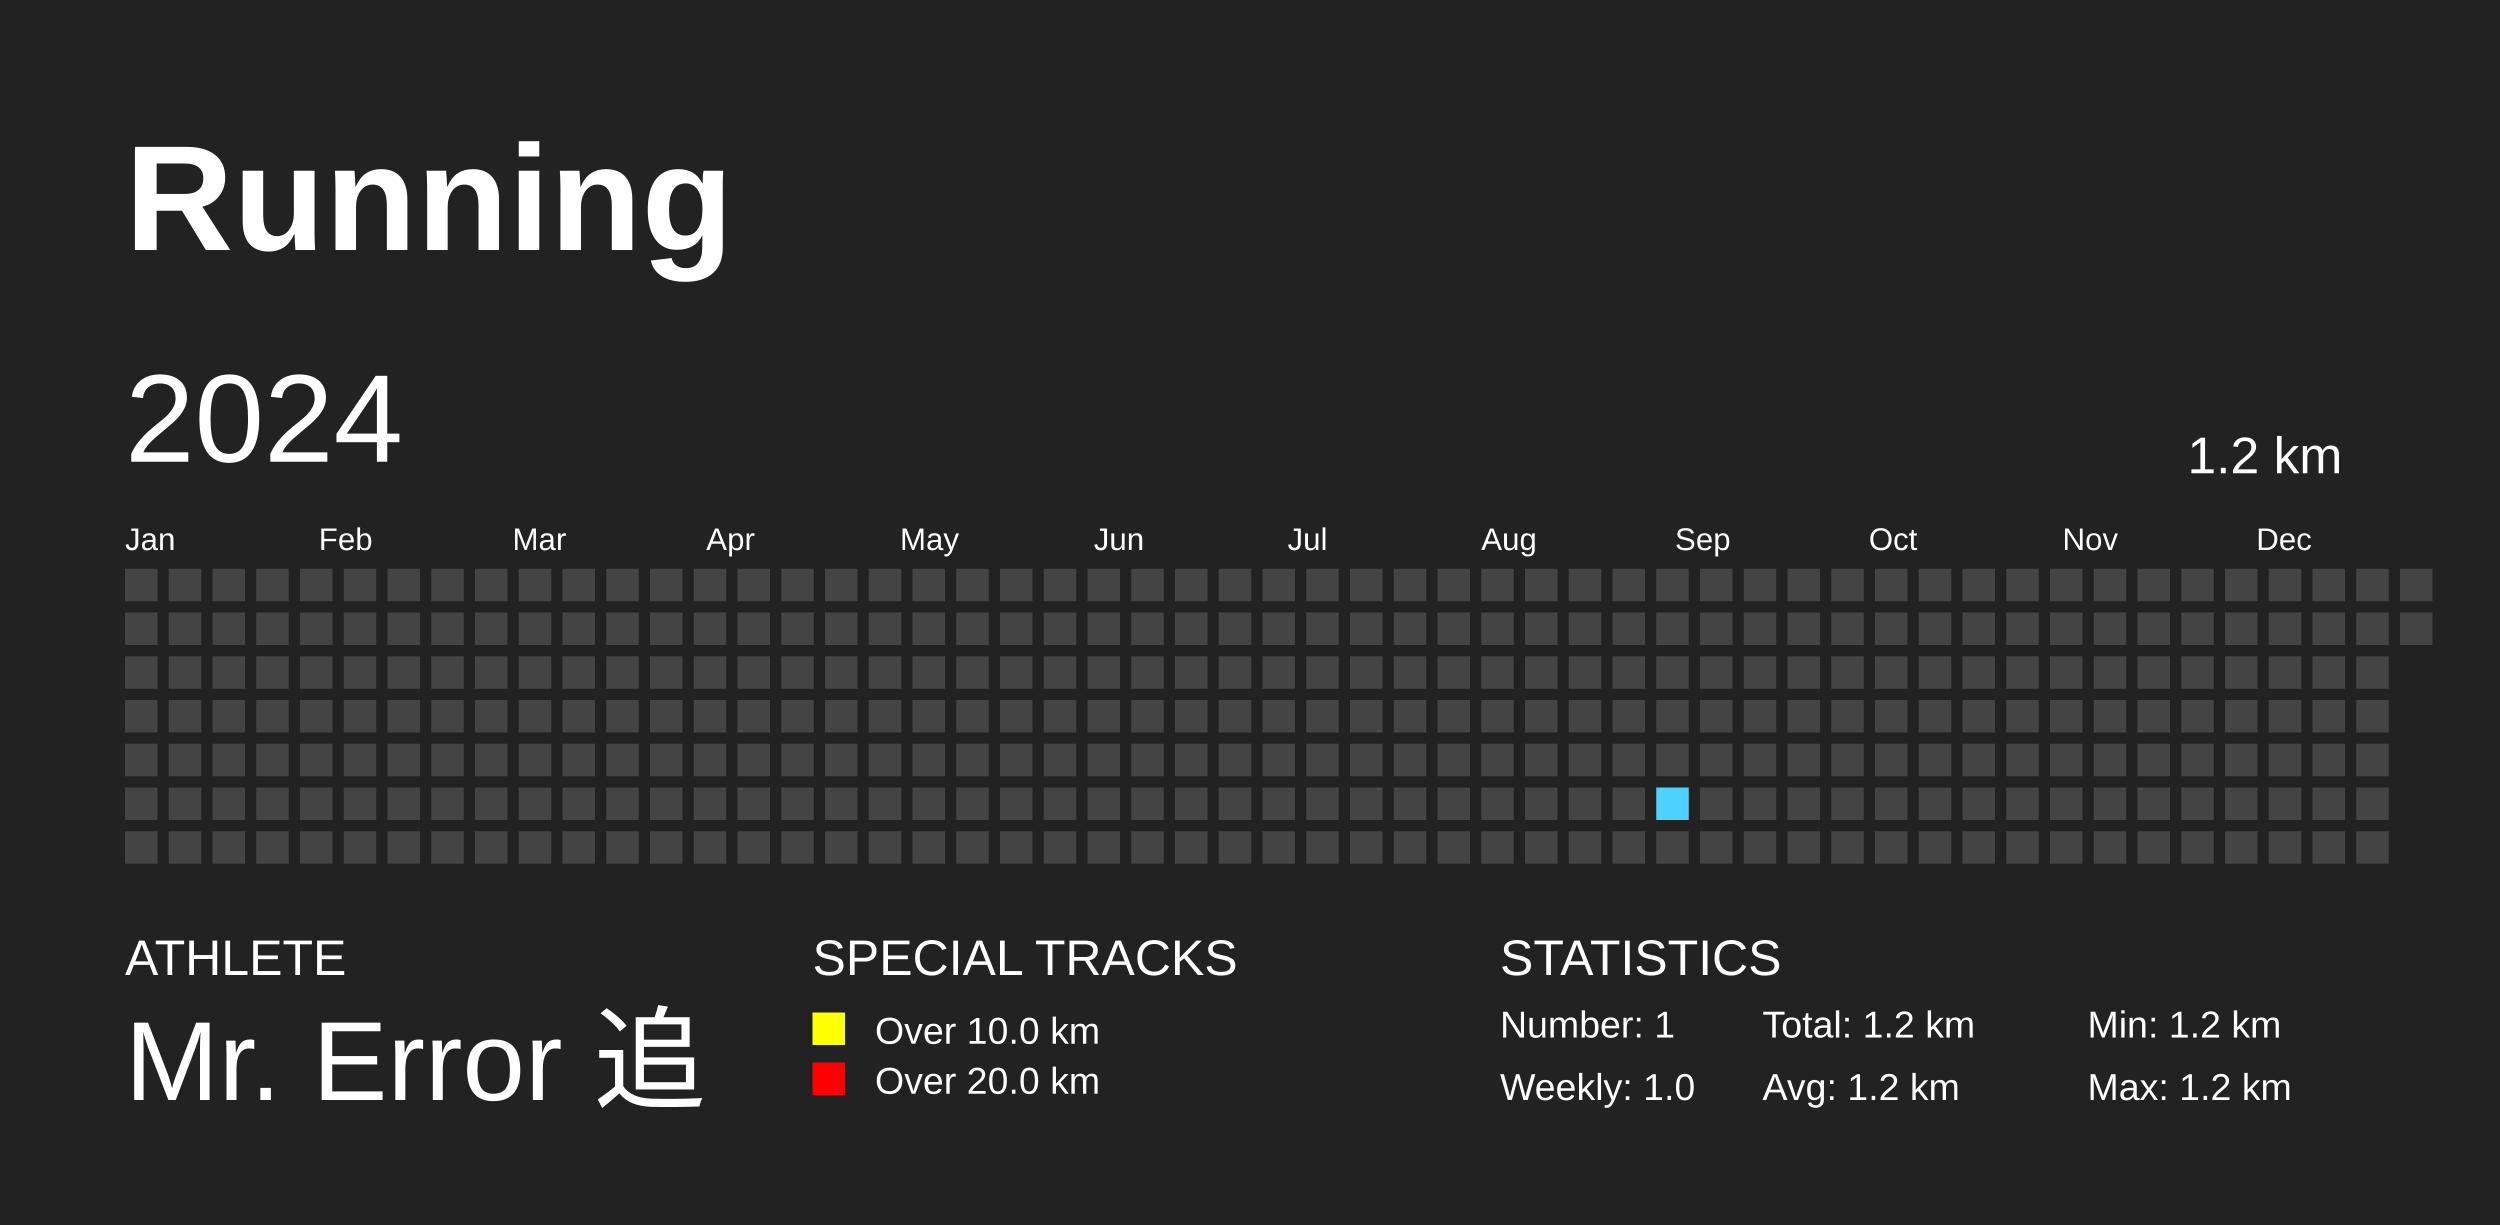
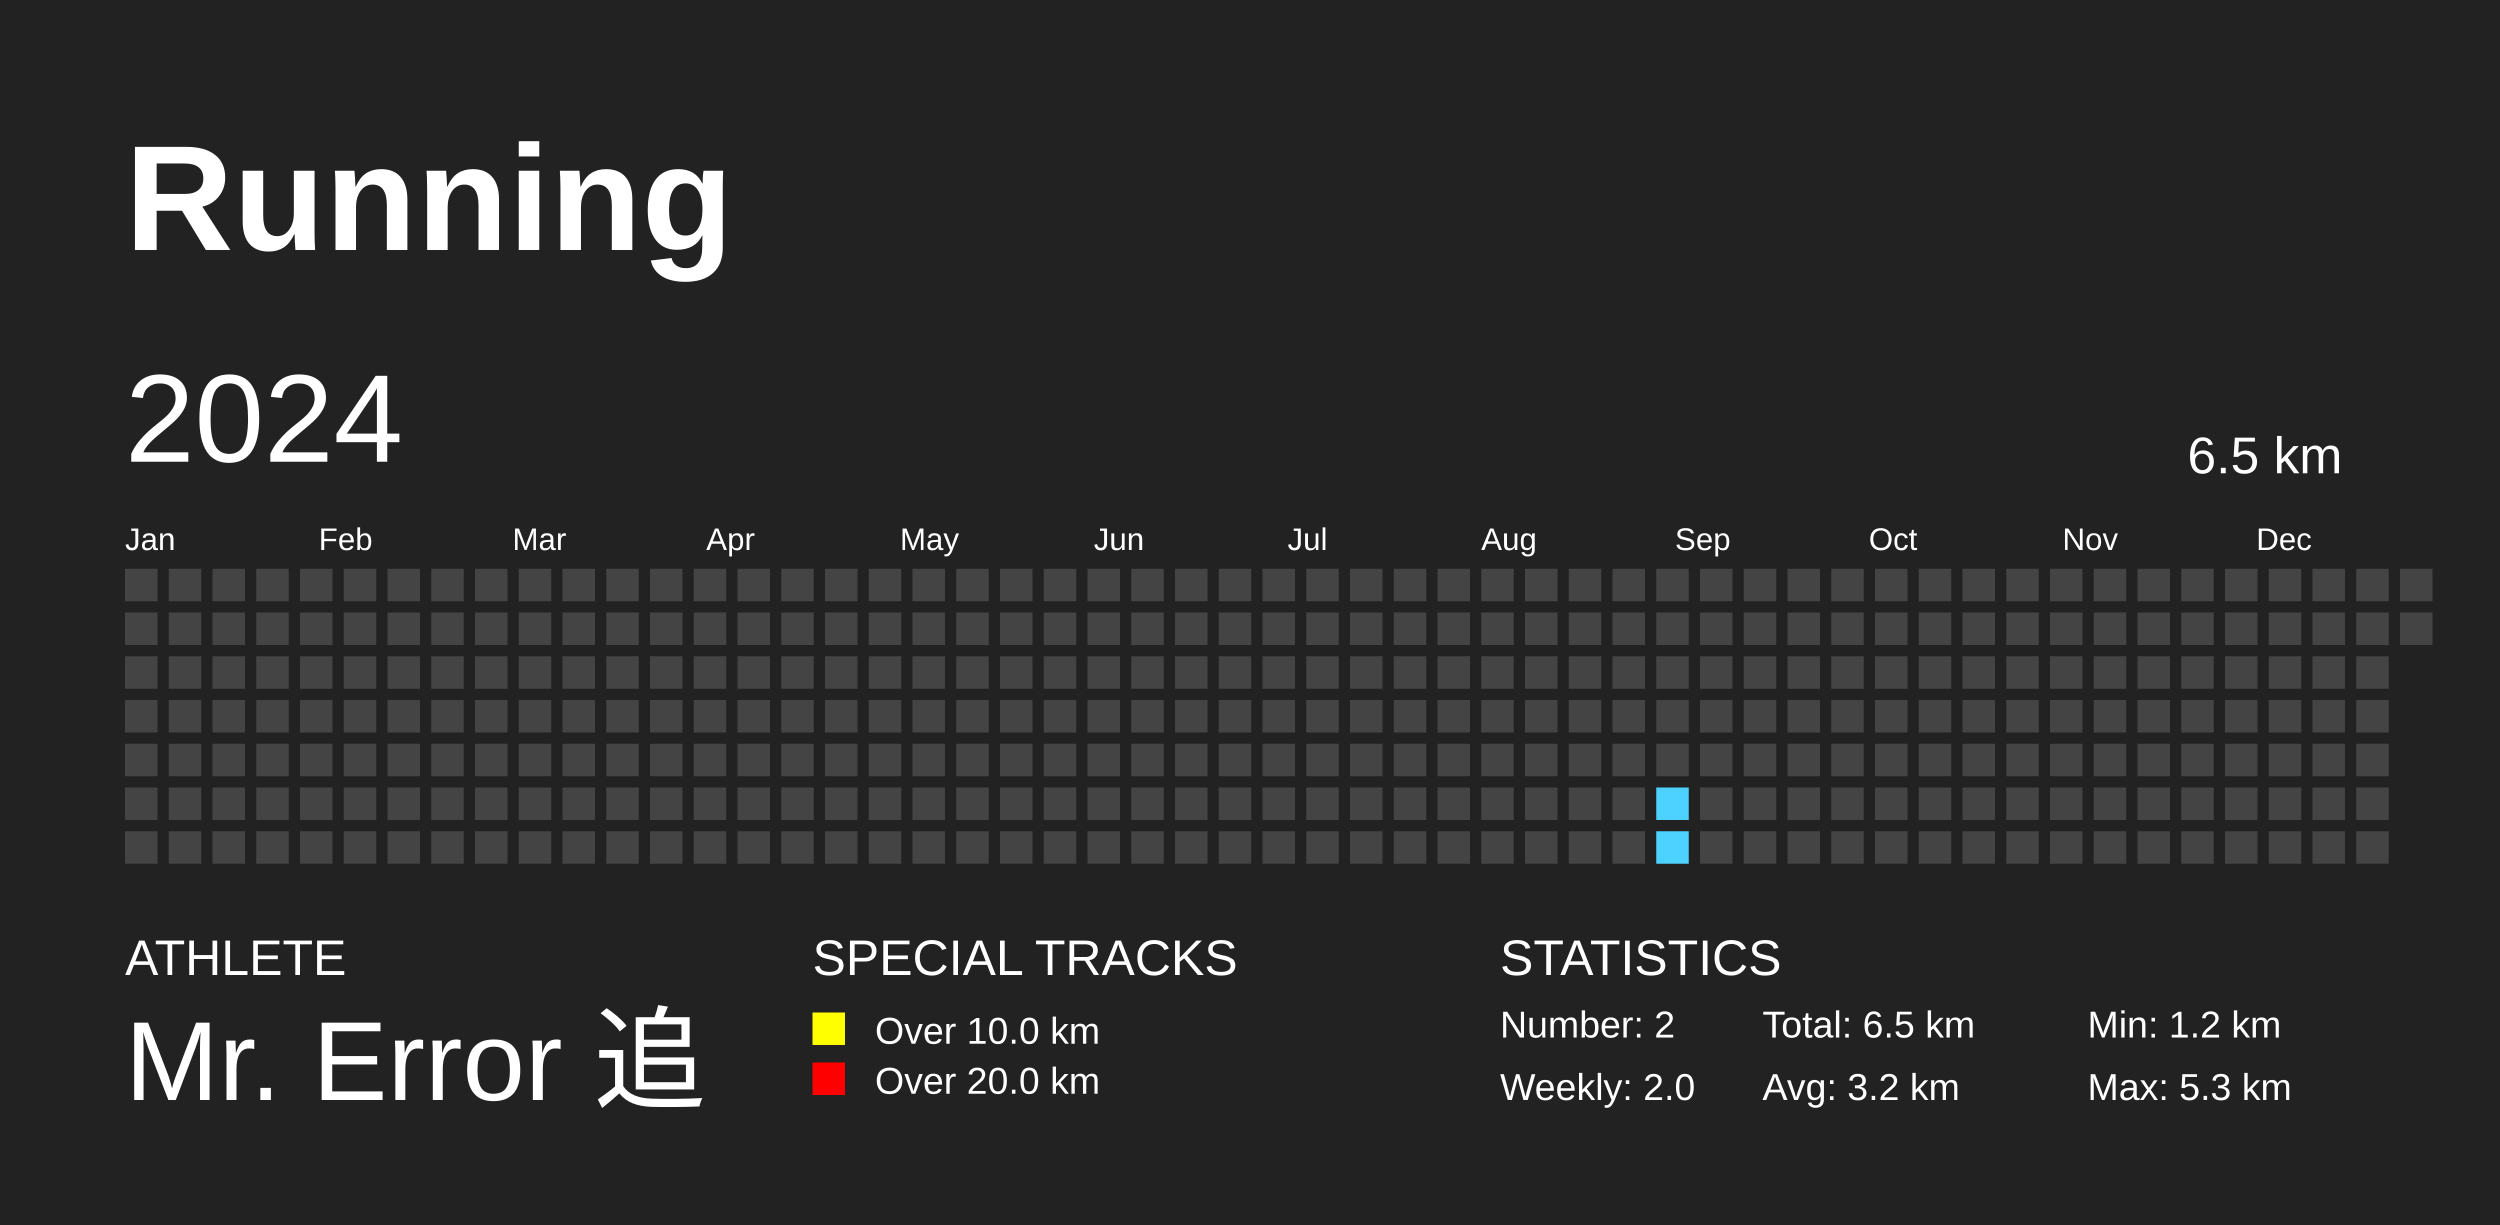
<svg xmlns="http://www.w3.org/2000/svg" baseProfile="full" height="98mm" version="1.1" viewBox="0,0,200,98" width="200mm">
  <defs />
  <rect fill="#222222" height="98" width="200" x="0" y="0" />
  <text fill="#FFFFFF" style="font-size:12px; font-family:Arial; font-weight:bold;" x="10" y="20">Running</text>
  <text fill="#FFFFFF" style="font-size:4px; font-family:Arial" x="10" y="78">ATHLETE</text>
  <text fill="#FFFFFF" style="font-size:9px; font-family:Arial" x="10" y="88">Mr. Error 追</text>
  <text fill="#FFFFFF" style="font-size:4px; font-family:Arial" x="65" y="78">SPECIAL TRACKS</text>
  <rect fill="yellow" height="2.6" width="2.6" x="65" y="81" />
  <text fill="#FFFFFF" style="font-size:3px; font-family:Arial" x="70" y="83.5">Over 10.0 km</text>
  <rect fill="red" height="2.6" width="2.6" x="65" y="85" />
  <text fill="#FFFFFF" style="font-size:3px; font-family:Arial" x="70" y="87.5">Over 20.0 km</text>
  <text fill="#FFFFFF" style="font-size:4px; font-family:Arial" x="120" y="78">STATISTICS</text>
-   <text fill="#FFFFFF" style="font-size:3px; font-family:Arial" x="120" y="83">Number: 1</text>
-   <text fill="#FFFFFF" style="font-size:3px; font-family:Arial" x="120" y="88">Weekly: 1.0</text>
-   <text fill="#FFFFFF" style="font-size:3px; font-family:Arial" x="141" y="83">Total: 1.2 km</text>
-   <text fill="#FFFFFF" style="font-size:3px; font-family:Arial" x="141" y="88">Avg: 1.2 km</text>
+   <text fill="#FFFFFF" style="font-size:3px; font-family:Arial" x="120" y="83">Number: 2</text>
+   <text fill="#FFFFFF" style="font-size:3px; font-family:Arial" x="120" y="88">Weekly: 2.0</text>
+   <text fill="#FFFFFF" style="font-size:3px; font-family:Arial" x="141" y="83">Total: 6.5 km</text>
+   <text fill="#FFFFFF" style="font-size:3px; font-family:Arial" x="141" y="88">Avg: 3.2 km</text>
  <text fill="#FFFFFF" style="font-size:3px; font-family:Arial" x="167" y="83">Min: 1.2 km</text>
-   <text fill="#FFFFFF" style="font-size:3px; font-family:Arial" x="167" y="88">Max: 1.2 km</text>
+   <text fill="#FFFFFF" style="font-size:3px; font-family:Arial" x="167" y="88">Max: 5.3 km</text>
  <text dominant-baseline="hanging" fill="#FFFFFF" style="font-size:10.0px; font-family:Arial;" x="10" y="30">2024</text>
-   <text dominant-baseline="hanging" fill="#FFFFFF" style="font-size:4.125px; font-family:Arial;" x="175" y="35">1.2 km</text>
+   <text dominant-baseline="hanging" fill="#FFFFFF" style="font-size:4.125px; font-family:Arial;" x="175" y="35">6.5 km</text>
  <text fill="#FFFFFF" style="font-size:2.5px; font-family:Arial" x="10.0" y="44">Jan</text>
  <text fill="#FFFFFF" style="font-size:2.5px; font-family:Arial" x="25.5" y="44">Feb</text>
  <text fill="#FFFFFF" style="font-size:2.5px; font-family:Arial" x="41.0" y="44">Mar</text>
  <text fill="#FFFFFF" style="font-size:2.5px; font-family:Arial" x="56.5" y="44">Apr</text>
  <text fill="#FFFFFF" style="font-size:2.5px; font-family:Arial" x="72.0" y="44">May</text>
  <text fill="#FFFFFF" style="font-size:2.5px; font-family:Arial" x="87.5" y="44">Jun</text>
  <text fill="#FFFFFF" style="font-size:2.5px; font-family:Arial" x="103.0" y="44">Jul</text>
  <text fill="#FFFFFF" style="font-size:2.5px; font-family:Arial" x="118.5" y="44">Aug</text>
  <text fill="#FFFFFF" style="font-size:2.5px; font-family:Arial" x="134.0" y="44">Sep</text>
  <text fill="#FFFFFF" style="font-size:2.5px; font-family:Arial" x="149.5" y="44">Oct</text>
  <text fill="#FFFFFF" style="font-size:2.5px; font-family:Arial" x="165.0" y="44">Nov</text>
  <text fill="#FFFFFF" style="font-size:2.5px; font-family:Arial" x="180.5" y="44">Dec</text>
  <rect fill="#444444" height="2.6" width="2.6" x="10.0" y="45.5" />
  <rect fill="#444444" height="2.6" width="2.6" x="10.0" y="49.0" />
  <rect fill="#444444" height="2.6" width="2.6" x="10.0" y="52.5" />
  <rect fill="#444444" height="2.6" width="2.6" x="10.0" y="56.0" />
  <rect fill="#444444" height="2.6" width="2.6" x="10.0" y="59.5" />
  <rect fill="#444444" height="2.6" width="2.6" x="10.0" y="63.0" />
  <rect fill="#444444" height="2.6" width="2.6" x="10.0" y="66.5" />
  <rect fill="#444444" height="2.6" width="2.6" x="13.5" y="45.5" />
  <rect fill="#444444" height="2.6" width="2.6" x="13.5" y="49.0" />
  <rect fill="#444444" height="2.6" width="2.6" x="13.5" y="52.5" />
  <rect fill="#444444" height="2.6" width="2.6" x="13.5" y="56.0" />
  <rect fill="#444444" height="2.6" width="2.6" x="13.5" y="59.5" />
  <rect fill="#444444" height="2.6" width="2.6" x="13.5" y="63.0" />
  <rect fill="#444444" height="2.6" width="2.6" x="13.5" y="66.5" />
  <rect fill="#444444" height="2.6" width="2.6" x="17.0" y="45.5" />
  <rect fill="#444444" height="2.6" width="2.6" x="17.0" y="49.0" />
  <rect fill="#444444" height="2.6" width="2.6" x="17.0" y="52.5" />
  <rect fill="#444444" height="2.6" width="2.6" x="17.0" y="56.0" />
  <rect fill="#444444" height="2.6" width="2.6" x="17.0" y="59.5" />
  <rect fill="#444444" height="2.6" width="2.6" x="17.0" y="63.0" />
  <rect fill="#444444" height="2.6" width="2.6" x="17.0" y="66.5" />
  <rect fill="#444444" height="2.6" width="2.6" x="20.5" y="45.5" />
  <rect fill="#444444" height="2.6" width="2.6" x="20.5" y="49.0" />
  <rect fill="#444444" height="2.6" width="2.6" x="20.5" y="52.5" />
  <rect fill="#444444" height="2.6" width="2.6" x="20.5" y="56.0" />
  <rect fill="#444444" height="2.6" width="2.6" x="20.5" y="59.5" />
  <rect fill="#444444" height="2.6" width="2.6" x="20.5" y="63.0" />
  <rect fill="#444444" height="2.6" width="2.6" x="20.5" y="66.5" />
  <rect fill="#444444" height="2.6" width="2.6" x="24.0" y="45.5" />
  <rect fill="#444444" height="2.6" width="2.6" x="24.0" y="49.0" />
  <rect fill="#444444" height="2.6" width="2.6" x="24.0" y="52.5" />
  <rect fill="#444444" height="2.6" width="2.6" x="24.0" y="56.0" />
  <rect fill="#444444" height="2.6" width="2.6" x="24.0" y="59.5" />
  <rect fill="#444444" height="2.6" width="2.6" x="24.0" y="63.0" />
  <rect fill="#444444" height="2.6" width="2.6" x="24.0" y="66.5" />
  <rect fill="#444444" height="2.6" width="2.6" x="27.5" y="45.5" />
  <rect fill="#444444" height="2.6" width="2.6" x="27.5" y="49.0" />
  <rect fill="#444444" height="2.6" width="2.6" x="27.5" y="52.5" />
  <rect fill="#444444" height="2.6" width="2.6" x="27.5" y="56.0" />
  <rect fill="#444444" height="2.6" width="2.6" x="27.5" y="59.5" />
  <rect fill="#444444" height="2.6" width="2.6" x="27.5" y="63.0" />
  <rect fill="#444444" height="2.6" width="2.6" x="27.5" y="66.5" />
  <rect fill="#444444" height="2.6" width="2.6" x="31.0" y="45.5" />
  <rect fill="#444444" height="2.6" width="2.6" x="31.0" y="49.0" />
  <rect fill="#444444" height="2.6" width="2.6" x="31.0" y="52.5" />
  <rect fill="#444444" height="2.6" width="2.6" x="31.0" y="56.0" />
  <rect fill="#444444" height="2.6" width="2.6" x="31.0" y="59.5" />
  <rect fill="#444444" height="2.6" width="2.6" x="31.0" y="63.0" />
  <rect fill="#444444" height="2.6" width="2.6" x="31.0" y="66.5" />
  <rect fill="#444444" height="2.6" width="2.6" x="34.5" y="45.5" />
  <rect fill="#444444" height="2.6" width="2.6" x="34.5" y="49.0" />
  <rect fill="#444444" height="2.6" width="2.6" x="34.5" y="52.5" />
  <rect fill="#444444" height="2.6" width="2.6" x="34.5" y="56.0" />
  <rect fill="#444444" height="2.6" width="2.6" x="34.5" y="59.5" />
  <rect fill="#444444" height="2.6" width="2.6" x="34.5" y="63.0" />
  <rect fill="#444444" height="2.6" width="2.6" x="34.5" y="66.5" />
  <rect fill="#444444" height="2.6" width="2.6" x="38.0" y="45.5" />
  <rect fill="#444444" height="2.6" width="2.6" x="38.0" y="49.0" />
  <rect fill="#444444" height="2.6" width="2.6" x="38.0" y="52.5" />
  <rect fill="#444444" height="2.6" width="2.6" x="38.0" y="56.0" />
  <rect fill="#444444" height="2.6" width="2.6" x="38.0" y="59.5" />
  <rect fill="#444444" height="2.6" width="2.6" x="38.0" y="63.0" />
  <rect fill="#444444" height="2.6" width="2.6" x="38.0" y="66.5" />
  <rect fill="#444444" height="2.6" width="2.6" x="41.5" y="45.5" />
  <rect fill="#444444" height="2.6" width="2.6" x="41.5" y="49.0" />
  <rect fill="#444444" height="2.6" width="2.6" x="41.5" y="52.5" />
  <rect fill="#444444" height="2.6" width="2.6" x="41.5" y="56.0" />
  <rect fill="#444444" height="2.6" width="2.6" x="41.5" y="59.5" />
  <rect fill="#444444" height="2.6" width="2.6" x="41.5" y="63.0" />
  <rect fill="#444444" height="2.6" width="2.6" x="41.5" y="66.5" />
  <rect fill="#444444" height="2.6" width="2.6" x="45.0" y="45.5" />
  <rect fill="#444444" height="2.6" width="2.6" x="45.0" y="49.0" />
  <rect fill="#444444" height="2.6" width="2.6" x="45.0" y="52.5" />
  <rect fill="#444444" height="2.6" width="2.6" x="45.0" y="56.0" />
  <rect fill="#444444" height="2.6" width="2.6" x="45.0" y="59.5" />
  <rect fill="#444444" height="2.6" width="2.6" x="45.0" y="63.0" />
  <rect fill="#444444" height="2.6" width="2.6" x="45.0" y="66.5" />
  <rect fill="#444444" height="2.6" width="2.6" x="48.5" y="45.5" />
  <rect fill="#444444" height="2.6" width="2.6" x="48.5" y="49.0" />
  <rect fill="#444444" height="2.6" width="2.6" x="48.5" y="52.5" />
  <rect fill="#444444" height="2.6" width="2.6" x="48.5" y="56.0" />
  <rect fill="#444444" height="2.6" width="2.6" x="48.5" y="59.5" />
  <rect fill="#444444" height="2.6" width="2.6" x="48.5" y="63.0" />
  <rect fill="#444444" height="2.6" width="2.6" x="48.5" y="66.5" />
  <rect fill="#444444" height="2.6" width="2.6" x="52.0" y="45.5" />
  <rect fill="#444444" height="2.6" width="2.6" x="52.0" y="49.0" />
  <rect fill="#444444" height="2.6" width="2.6" x="52.0" y="52.5" />
  <rect fill="#444444" height="2.6" width="2.6" x="52.0" y="56.0" />
  <rect fill="#444444" height="2.6" width="2.6" x="52.0" y="59.5" />
  <rect fill="#444444" height="2.6" width="2.6" x="52.0" y="63.0" />
  <rect fill="#444444" height="2.6" width="2.6" x="52.0" y="66.5" />
  <rect fill="#444444" height="2.6" width="2.6" x="55.5" y="45.5" />
  <rect fill="#444444" height="2.6" width="2.6" x="55.5" y="49.0" />
  <rect fill="#444444" height="2.6" width="2.6" x="55.5" y="52.5" />
  <rect fill="#444444" height="2.6" width="2.6" x="55.5" y="56.0" />
  <rect fill="#444444" height="2.6" width="2.6" x="55.5" y="59.5" />
  <rect fill="#444444" height="2.6" width="2.6" x="55.5" y="63.0" />
  <rect fill="#444444" height="2.6" width="2.6" x="55.5" y="66.5" />
  <rect fill="#444444" height="2.6" width="2.6" x="59.0" y="45.5" />
  <rect fill="#444444" height="2.6" width="2.6" x="59.0" y="49.0" />
  <rect fill="#444444" height="2.6" width="2.6" x="59.0" y="52.5" />
  <rect fill="#444444" height="2.6" width="2.6" x="59.0" y="56.0" />
  <rect fill="#444444" height="2.6" width="2.6" x="59.0" y="59.5" />
  <rect fill="#444444" height="2.6" width="2.6" x="59.0" y="63.0" />
  <rect fill="#444444" height="2.6" width="2.6" x="59.0" y="66.5" />
  <rect fill="#444444" height="2.6" width="2.6" x="62.5" y="45.5" />
  <rect fill="#444444" height="2.6" width="2.6" x="62.5" y="49.0" />
  <rect fill="#444444" height="2.6" width="2.6" x="62.5" y="52.5" />
  <rect fill="#444444" height="2.6" width="2.6" x="62.5" y="56.0" />
  <rect fill="#444444" height="2.6" width="2.6" x="62.5" y="59.5" />
  <rect fill="#444444" height="2.6" width="2.6" x="62.5" y="63.0" />
  <rect fill="#444444" height="2.6" width="2.6" x="62.5" y="66.5" />
  <rect fill="#444444" height="2.6" width="2.6" x="66.0" y="45.5" />
  <rect fill="#444444" height="2.6" width="2.6" x="66.0" y="49.0" />
  <rect fill="#444444" height="2.6" width="2.6" x="66.0" y="52.5" />
  <rect fill="#444444" height="2.6" width="2.6" x="66.0" y="56.0" />
  <rect fill="#444444" height="2.6" width="2.6" x="66.0" y="59.5" />
  <rect fill="#444444" height="2.6" width="2.6" x="66.0" y="63.0" />
  <rect fill="#444444" height="2.6" width="2.6" x="66.0" y="66.5" />
  <rect fill="#444444" height="2.6" width="2.6" x="69.5" y="45.5" />
  <rect fill="#444444" height="2.6" width="2.6" x="69.5" y="49.0" />
  <rect fill="#444444" height="2.6" width="2.6" x="69.5" y="52.5" />
  <rect fill="#444444" height="2.6" width="2.6" x="69.5" y="56.0" />
  <rect fill="#444444" height="2.6" width="2.6" x="69.5" y="59.5" />
  <rect fill="#444444" height="2.6" width="2.6" x="69.5" y="63.0" />
  <rect fill="#444444" height="2.6" width="2.6" x="69.5" y="66.5" />
  <rect fill="#444444" height="2.6" width="2.6" x="73.0" y="45.5" />
  <rect fill="#444444" height="2.6" width="2.6" x="73.0" y="49.0" />
  <rect fill="#444444" height="2.6" width="2.6" x="73.0" y="52.5" />
  <rect fill="#444444" height="2.6" width="2.6" x="73.0" y="56.0" />
  <rect fill="#444444" height="2.6" width="2.6" x="73.0" y="59.5" />
  <rect fill="#444444" height="2.6" width="2.6" x="73.0" y="63.0" />
  <rect fill="#444444" height="2.6" width="2.6" x="73.0" y="66.5" />
  <rect fill="#444444" height="2.6" width="2.6" x="76.5" y="45.5" />
  <rect fill="#444444" height="2.6" width="2.6" x="76.5" y="49.0" />
  <rect fill="#444444" height="2.6" width="2.6" x="76.5" y="52.5" />
  <rect fill="#444444" height="2.6" width="2.6" x="76.5" y="56.0" />
  <rect fill="#444444" height="2.6" width="2.6" x="76.5" y="59.5" />
  <rect fill="#444444" height="2.6" width="2.6" x="76.5" y="63.0" />
  <rect fill="#444444" height="2.6" width="2.6" x="76.5" y="66.5" />
  <rect fill="#444444" height="2.6" width="2.6" x="80.0" y="45.5" />
  <rect fill="#444444" height="2.6" width="2.6" x="80.0" y="49.0" />
  <rect fill="#444444" height="2.6" width="2.6" x="80.0" y="52.5" />
  <rect fill="#444444" height="2.6" width="2.6" x="80.0" y="56.0" />
  <rect fill="#444444" height="2.6" width="2.6" x="80.0" y="59.5" />
  <rect fill="#444444" height="2.6" width="2.6" x="80.0" y="63.0" />
  <rect fill="#444444" height="2.6" width="2.6" x="80.0" y="66.5" />
  <rect fill="#444444" height="2.6" width="2.6" x="83.5" y="45.5" />
  <rect fill="#444444" height="2.6" width="2.6" x="83.5" y="49.0" />
  <rect fill="#444444" height="2.6" width="2.6" x="83.5" y="52.5" />
  <rect fill="#444444" height="2.6" width="2.6" x="83.5" y="56.0" />
  <rect fill="#444444" height="2.6" width="2.6" x="83.5" y="59.5" />
  <rect fill="#444444" height="2.6" width="2.6" x="83.5" y="63.0" />
  <rect fill="#444444" height="2.6" width="2.6" x="83.5" y="66.5" />
  <rect fill="#444444" height="2.6" width="2.6" x="87.0" y="45.5" />
  <rect fill="#444444" height="2.6" width="2.6" x="87.0" y="49.0" />
  <rect fill="#444444" height="2.6" width="2.6" x="87.0" y="52.5" />
  <rect fill="#444444" height="2.6" width="2.6" x="87.0" y="56.0" />
  <rect fill="#444444" height="2.6" width="2.6" x="87.0" y="59.5" />
  <rect fill="#444444" height="2.6" width="2.6" x="87.0" y="63.0" />
  <rect fill="#444444" height="2.6" width="2.6" x="87.0" y="66.5" />
  <rect fill="#444444" height="2.6" width="2.6" x="90.5" y="45.5" />
  <rect fill="#444444" height="2.6" width="2.6" x="90.5" y="49.0" />
  <rect fill="#444444" height="2.6" width="2.6" x="90.5" y="52.5" />
  <rect fill="#444444" height="2.6" width="2.6" x="90.5" y="56.0" />
  <rect fill="#444444" height="2.6" width="2.6" x="90.5" y="59.5" />
  <rect fill="#444444" height="2.6" width="2.6" x="90.5" y="63.0" />
  <rect fill="#444444" height="2.6" width="2.6" x="90.5" y="66.5" />
  <rect fill="#444444" height="2.6" width="2.6" x="94.0" y="45.5" />
  <rect fill="#444444" height="2.6" width="2.6" x="94.0" y="49.0" />
  <rect fill="#444444" height="2.6" width="2.6" x="94.0" y="52.5" />
  <rect fill="#444444" height="2.6" width="2.6" x="94.0" y="56.0" />
  <rect fill="#444444" height="2.6" width="2.6" x="94.0" y="59.5" />
  <rect fill="#444444" height="2.6" width="2.6" x="94.0" y="63.0" />
  <rect fill="#444444" height="2.6" width="2.6" x="94.0" y="66.5" />
  <rect fill="#444444" height="2.6" width="2.6" x="97.5" y="45.5" />
  <rect fill="#444444" height="2.6" width="2.6" x="97.5" y="49.0" />
  <rect fill="#444444" height="2.6" width="2.6" x="97.5" y="52.5" />
  <rect fill="#444444" height="2.6" width="2.6" x="97.5" y="56.0" />
  <rect fill="#444444" height="2.6" width="2.6" x="97.5" y="59.5" />
  <rect fill="#444444" height="2.6" width="2.6" x="97.5" y="63.0" />
  <rect fill="#444444" height="2.6" width="2.6" x="97.5" y="66.5" />
  <rect fill="#444444" height="2.6" width="2.6" x="101.0" y="45.5" />
  <rect fill="#444444" height="2.6" width="2.6" x="101.0" y="49.0" />
  <rect fill="#444444" height="2.6" width="2.6" x="101.0" y="52.5" />
  <rect fill="#444444" height="2.6" width="2.6" x="101.0" y="56.0" />
  <rect fill="#444444" height="2.6" width="2.6" x="101.0" y="59.5" />
  <rect fill="#444444" height="2.6" width="2.6" x="101.0" y="63.0" />
  <rect fill="#444444" height="2.6" width="2.6" x="101.0" y="66.5" />
  <rect fill="#444444" height="2.6" width="2.6" x="104.5" y="45.5" />
  <rect fill="#444444" height="2.6" width="2.6" x="104.5" y="49.0" />
  <rect fill="#444444" height="2.6" width="2.6" x="104.5" y="52.5" />
  <rect fill="#444444" height="2.6" width="2.6" x="104.5" y="56.0" />
  <rect fill="#444444" height="2.6" width="2.6" x="104.5" y="59.5" />
  <rect fill="#444444" height="2.6" width="2.6" x="104.5" y="63.0" />
  <rect fill="#444444" height="2.6" width="2.6" x="104.5" y="66.5" />
  <rect fill="#444444" height="2.6" width="2.6" x="108.0" y="45.5" />
  <rect fill="#444444" height="2.6" width="2.6" x="108.0" y="49.0" />
  <rect fill="#444444" height="2.6" width="2.6" x="108.0" y="52.5" />
  <rect fill="#444444" height="2.6" width="2.6" x="108.0" y="56.0" />
  <rect fill="#444444" height="2.6" width="2.6" x="108.0" y="59.5" />
  <rect fill="#444444" height="2.6" width="2.6" x="108.0" y="63.0" />
  <rect fill="#444444" height="2.6" width="2.6" x="108.0" y="66.5" />
  <rect fill="#444444" height="2.6" width="2.6" x="111.5" y="45.5" />
  <rect fill="#444444" height="2.6" width="2.6" x="111.5" y="49.0" />
  <rect fill="#444444" height="2.6" width="2.6" x="111.5" y="52.5" />
  <rect fill="#444444" height="2.6" width="2.6" x="111.5" y="56.0" />
  <rect fill="#444444" height="2.6" width="2.6" x="111.5" y="59.5" />
  <rect fill="#444444" height="2.6" width="2.6" x="111.5" y="63.0" />
  <rect fill="#444444" height="2.6" width="2.6" x="111.5" y="66.5" />
  <rect fill="#444444" height="2.6" width="2.6" x="115.0" y="45.5" />
  <rect fill="#444444" height="2.6" width="2.6" x="115.0" y="49.0" />
  <rect fill="#444444" height="2.6" width="2.6" x="115.0" y="52.5" />
  <rect fill="#444444" height="2.6" width="2.6" x="115.0" y="56.0" />
  <rect fill="#444444" height="2.6" width="2.6" x="115.0" y="59.5" />
  <rect fill="#444444" height="2.6" width="2.6" x="115.0" y="63.0" />
  <rect fill="#444444" height="2.6" width="2.6" x="115.0" y="66.5" />
  <rect fill="#444444" height="2.6" width="2.6" x="118.5" y="45.5" />
  <rect fill="#444444" height="2.6" width="2.6" x="118.5" y="49.0" />
  <rect fill="#444444" height="2.6" width="2.6" x="118.5" y="52.5" />
  <rect fill="#444444" height="2.6" width="2.6" x="118.5" y="56.0" />
  <rect fill="#444444" height="2.6" width="2.6" x="118.5" y="59.5" />
  <rect fill="#444444" height="2.6" width="2.6" x="118.5" y="63.0" />
  <rect fill="#444444" height="2.6" width="2.6" x="118.5" y="66.5" />
  <rect fill="#444444" height="2.6" width="2.6" x="122.0" y="45.5" />
  <rect fill="#444444" height="2.6" width="2.6" x="122.0" y="49.0" />
  <rect fill="#444444" height="2.6" width="2.6" x="122.0" y="52.5" />
  <rect fill="#444444" height="2.6" width="2.6" x="122.0" y="56.0" />
  <rect fill="#444444" height="2.6" width="2.6" x="122.0" y="59.5" />
  <rect fill="#444444" height="2.6" width="2.6" x="122.0" y="63.0" />
  <rect fill="#444444" height="2.6" width="2.6" x="122.0" y="66.5" />
  <rect fill="#444444" height="2.6" width="2.6" x="125.5" y="45.5" />
  <rect fill="#444444" height="2.6" width="2.6" x="125.5" y="49.0" />
  <rect fill="#444444" height="2.6" width="2.6" x="125.5" y="52.5" />
  <rect fill="#444444" height="2.6" width="2.6" x="125.5" y="56.0" />
  <rect fill="#444444" height="2.6" width="2.6" x="125.5" y="59.5" />
  <rect fill="#444444" height="2.6" width="2.6" x="125.5" y="63.0" />
  <rect fill="#444444" height="2.6" width="2.6" x="125.5" y="66.5" />
  <rect fill="#444444" height="2.6" width="2.6" x="129.0" y="45.5" />
  <rect fill="#444444" height="2.6" width="2.6" x="129.0" y="49.0" />
  <rect fill="#444444" height="2.6" width="2.6" x="129.0" y="52.5" />
  <rect fill="#444444" height="2.6" width="2.6" x="129.0" y="56.0" />
  <rect fill="#444444" height="2.6" width="2.6" x="129.0" y="59.5" />
  <rect fill="#444444" height="2.6" width="2.6" x="129.0" y="63.0" />
  <rect fill="#444444" height="2.6" width="2.6" x="129.0" y="66.5" />
  <rect fill="#444444" height="2.6" width="2.6" x="132.5" y="45.5" />
  <rect fill="#444444" height="2.6" width="2.6" x="132.5" y="49.0" />
  <rect fill="#444444" height="2.6" width="2.6" x="132.5" y="52.5" />
  <rect fill="#444444" height="2.6" width="2.6" x="132.5" y="56.0" />
  <rect fill="#444444" height="2.6" width="2.6" x="132.5" y="59.5" />
-   <rect fill="#4DD2FF" height="2.6" width="2.6" x="132.5" y="63.0" />
-   <rect fill="#444444" height="2.6" width="2.6" x="132.5" y="66.5" />
+   <rect fill="#4dd2ff" height="2.6" width="2.6" x="132.5" y="63.0" />
+   <rect fill="#4dd2ff" height="2.6" width="2.6" x="132.5" y="66.5" />
  <rect fill="#444444" height="2.6" width="2.6" x="136.0" y="45.5" />
  <rect fill="#444444" height="2.6" width="2.6" x="136.0" y="49.0" />
  <rect fill="#444444" height="2.6" width="2.6" x="136.0" y="52.5" />
  <rect fill="#444444" height="2.6" width="2.6" x="136.0" y="56.0" />
  <rect fill="#444444" height="2.6" width="2.6" x="136.0" y="59.5" />
  <rect fill="#444444" height="2.6" width="2.6" x="136.0" y="63.0" />
  <rect fill="#444444" height="2.6" width="2.6" x="136.0" y="66.5" />
  <rect fill="#444444" height="2.6" width="2.6" x="139.5" y="45.5" />
  <rect fill="#444444" height="2.6" width="2.6" x="139.5" y="49.0" />
  <rect fill="#444444" height="2.6" width="2.6" x="139.5" y="52.5" />
  <rect fill="#444444" height="2.6" width="2.6" x="139.5" y="56.0" />
  <rect fill="#444444" height="2.6" width="2.6" x="139.5" y="59.5" />
  <rect fill="#444444" height="2.6" width="2.6" x="139.5" y="63.0" />
  <rect fill="#444444" height="2.6" width="2.6" x="139.5" y="66.5" />
  <rect fill="#444444" height="2.6" width="2.6" x="143.0" y="45.5" />
  <rect fill="#444444" height="2.6" width="2.6" x="143.0" y="49.0" />
  <rect fill="#444444" height="2.6" width="2.6" x="143.0" y="52.5" />
  <rect fill="#444444" height="2.6" width="2.6" x="143.0" y="56.0" />
  <rect fill="#444444" height="2.6" width="2.6" x="143.0" y="59.5" />
  <rect fill="#444444" height="2.6" width="2.6" x="143.0" y="63.0" />
  <rect fill="#444444" height="2.6" width="2.6" x="143.0" y="66.5" />
  <rect fill="#444444" height="2.6" width="2.6" x="146.5" y="45.5" />
  <rect fill="#444444" height="2.6" width="2.6" x="146.5" y="49.0" />
  <rect fill="#444444" height="2.6" width="2.6" x="146.5" y="52.5" />
  <rect fill="#444444" height="2.6" width="2.6" x="146.5" y="56.0" />
  <rect fill="#444444" height="2.6" width="2.6" x="146.5" y="59.5" />
  <rect fill="#444444" height="2.6" width="2.6" x="146.5" y="63.0" />
  <rect fill="#444444" height="2.6" width="2.6" x="146.5" y="66.5" />
  <rect fill="#444444" height="2.6" width="2.6" x="150.0" y="45.5" />
  <rect fill="#444444" height="2.6" width="2.6" x="150.0" y="49.0" />
  <rect fill="#444444" height="2.6" width="2.6" x="150.0" y="52.5" />
  <rect fill="#444444" height="2.6" width="2.6" x="150.0" y="56.0" />
  <rect fill="#444444" height="2.6" width="2.6" x="150.0" y="59.5" />
  <rect fill="#444444" height="2.6" width="2.6" x="150.0" y="63.0" />
  <rect fill="#444444" height="2.6" width="2.6" x="150.0" y="66.5" />
  <rect fill="#444444" height="2.6" width="2.6" x="153.5" y="45.5" />
  <rect fill="#444444" height="2.6" width="2.6" x="153.5" y="49.0" />
  <rect fill="#444444" height="2.6" width="2.6" x="153.5" y="52.5" />
  <rect fill="#444444" height="2.6" width="2.6" x="153.5" y="56.0" />
  <rect fill="#444444" height="2.6" width="2.6" x="153.5" y="59.5" />
  <rect fill="#444444" height="2.6" width="2.6" x="153.5" y="63.0" />
  <rect fill="#444444" height="2.6" width="2.6" x="153.5" y="66.5" />
  <rect fill="#444444" height="2.6" width="2.6" x="157.0" y="45.5" />
  <rect fill="#444444" height="2.6" width="2.6" x="157.0" y="49.0" />
  <rect fill="#444444" height="2.6" width="2.6" x="157.0" y="52.5" />
  <rect fill="#444444" height="2.6" width="2.6" x="157.0" y="56.0" />
  <rect fill="#444444" height="2.6" width="2.6" x="157.0" y="59.5" />
  <rect fill="#444444" height="2.6" width="2.6" x="157.0" y="63.0" />
  <rect fill="#444444" height="2.6" width="2.6" x="157.0" y="66.5" />
  <rect fill="#444444" height="2.6" width="2.6" x="160.5" y="45.5" />
  <rect fill="#444444" height="2.6" width="2.6" x="160.5" y="49.0" />
  <rect fill="#444444" height="2.6" width="2.6" x="160.5" y="52.5" />
  <rect fill="#444444" height="2.6" width="2.6" x="160.5" y="56.0" />
  <rect fill="#444444" height="2.6" width="2.6" x="160.5" y="59.5" />
  <rect fill="#444444" height="2.6" width="2.6" x="160.5" y="63.0" />
  <rect fill="#444444" height="2.6" width="2.6" x="160.5" y="66.5" />
  <rect fill="#444444" height="2.6" width="2.6" x="164.0" y="45.5" />
  <rect fill="#444444" height="2.6" width="2.6" x="164.0" y="49.0" />
  <rect fill="#444444" height="2.6" width="2.6" x="164.0" y="52.5" />
  <rect fill="#444444" height="2.6" width="2.6" x="164.0" y="56.0" />
  <rect fill="#444444" height="2.6" width="2.6" x="164.0" y="59.5" />
  <rect fill="#444444" height="2.6" width="2.6" x="164.0" y="63.0" />
  <rect fill="#444444" height="2.6" width="2.6" x="164.0" y="66.5" />
  <rect fill="#444444" height="2.6" width="2.6" x="167.5" y="45.5" />
  <rect fill="#444444" height="2.6" width="2.6" x="167.5" y="49.0" />
  <rect fill="#444444" height="2.6" width="2.6" x="167.5" y="52.5" />
  <rect fill="#444444" height="2.6" width="2.6" x="167.5" y="56.0" />
  <rect fill="#444444" height="2.6" width="2.6" x="167.5" y="59.5" />
  <rect fill="#444444" height="2.6" width="2.6" x="167.5" y="63.0" />
  <rect fill="#444444" height="2.6" width="2.6" x="167.5" y="66.5" />
  <rect fill="#444444" height="2.6" width="2.6" x="171.0" y="45.5" />
  <rect fill="#444444" height="2.6" width="2.6" x="171.0" y="49.0" />
  <rect fill="#444444" height="2.6" width="2.6" x="171.0" y="52.5" />
  <rect fill="#444444" height="2.6" width="2.6" x="171.0" y="56.0" />
  <rect fill="#444444" height="2.6" width="2.6" x="171.0" y="59.5" />
  <rect fill="#444444" height="2.6" width="2.6" x="171.0" y="63.0" />
  <rect fill="#444444" height="2.6" width="2.6" x="171.0" y="66.5" />
  <rect fill="#444444" height="2.6" width="2.6" x="174.5" y="45.5" />
  <rect fill="#444444" height="2.6" width="2.6" x="174.5" y="49.0" />
  <rect fill="#444444" height="2.6" width="2.6" x="174.5" y="52.5" />
  <rect fill="#444444" height="2.6" width="2.6" x="174.5" y="56.0" />
  <rect fill="#444444" height="2.6" width="2.6" x="174.5" y="59.5" />
  <rect fill="#444444" height="2.6" width="2.6" x="174.5" y="63.0" />
  <rect fill="#444444" height="2.6" width="2.6" x="174.5" y="66.5" />
  <rect fill="#444444" height="2.6" width="2.6" x="178.0" y="45.5" />
  <rect fill="#444444" height="2.6" width="2.6" x="178.0" y="49.0" />
  <rect fill="#444444" height="2.6" width="2.6" x="178.0" y="52.5" />
  <rect fill="#444444" height="2.6" width="2.6" x="178.0" y="56.0" />
  <rect fill="#444444" height="2.6" width="2.6" x="178.0" y="59.5" />
  <rect fill="#444444" height="2.6" width="2.6" x="178.0" y="63.0" />
  <rect fill="#444444" height="2.6" width="2.6" x="178.0" y="66.5" />
  <rect fill="#444444" height="2.6" width="2.6" x="181.5" y="45.5" />
  <rect fill="#444444" height="2.6" width="2.6" x="181.5" y="49.0" />
  <rect fill="#444444" height="2.6" width="2.6" x="181.5" y="52.5" />
  <rect fill="#444444" height="2.6" width="2.6" x="181.5" y="56.0" />
  <rect fill="#444444" height="2.6" width="2.6" x="181.5" y="59.5" />
  <rect fill="#444444" height="2.6" width="2.6" x="181.5" y="63.0" />
  <rect fill="#444444" height="2.6" width="2.6" x="181.5" y="66.5" />
  <rect fill="#444444" height="2.6" width="2.6" x="185.0" y="45.5" />
  <rect fill="#444444" height="2.6" width="2.6" x="185.0" y="49.0" />
  <rect fill="#444444" height="2.6" width="2.6" x="185.0" y="52.5" />
  <rect fill="#444444" height="2.6" width="2.6" x="185.0" y="56.0" />
  <rect fill="#444444" height="2.6" width="2.6" x="185.0" y="59.5" />
  <rect fill="#444444" height="2.6" width="2.6" x="185.0" y="63.0" />
  <rect fill="#444444" height="2.6" width="2.6" x="185.0" y="66.5" />
  <rect fill="#444444" height="2.6" width="2.6" x="188.5" y="45.5" />
  <rect fill="#444444" height="2.6" width="2.6" x="188.5" y="49.0" />
  <rect fill="#444444" height="2.6" width="2.6" x="188.5" y="52.5" />
  <rect fill="#444444" height="2.6" width="2.6" x="188.5" y="56.0" />
  <rect fill="#444444" height="2.6" width="2.6" x="188.5" y="59.5" />
  <rect fill="#444444" height="2.6" width="2.6" x="188.5" y="63.0" />
  <rect fill="#444444" height="2.6" width="2.6" x="188.5" y="66.5" />
  <rect fill="#444444" height="2.6" width="2.6" x="192.0" y="45.5" />
  <rect fill="#444444" height="2.6" width="2.6" x="192.0" y="49.0" />
</svg>
